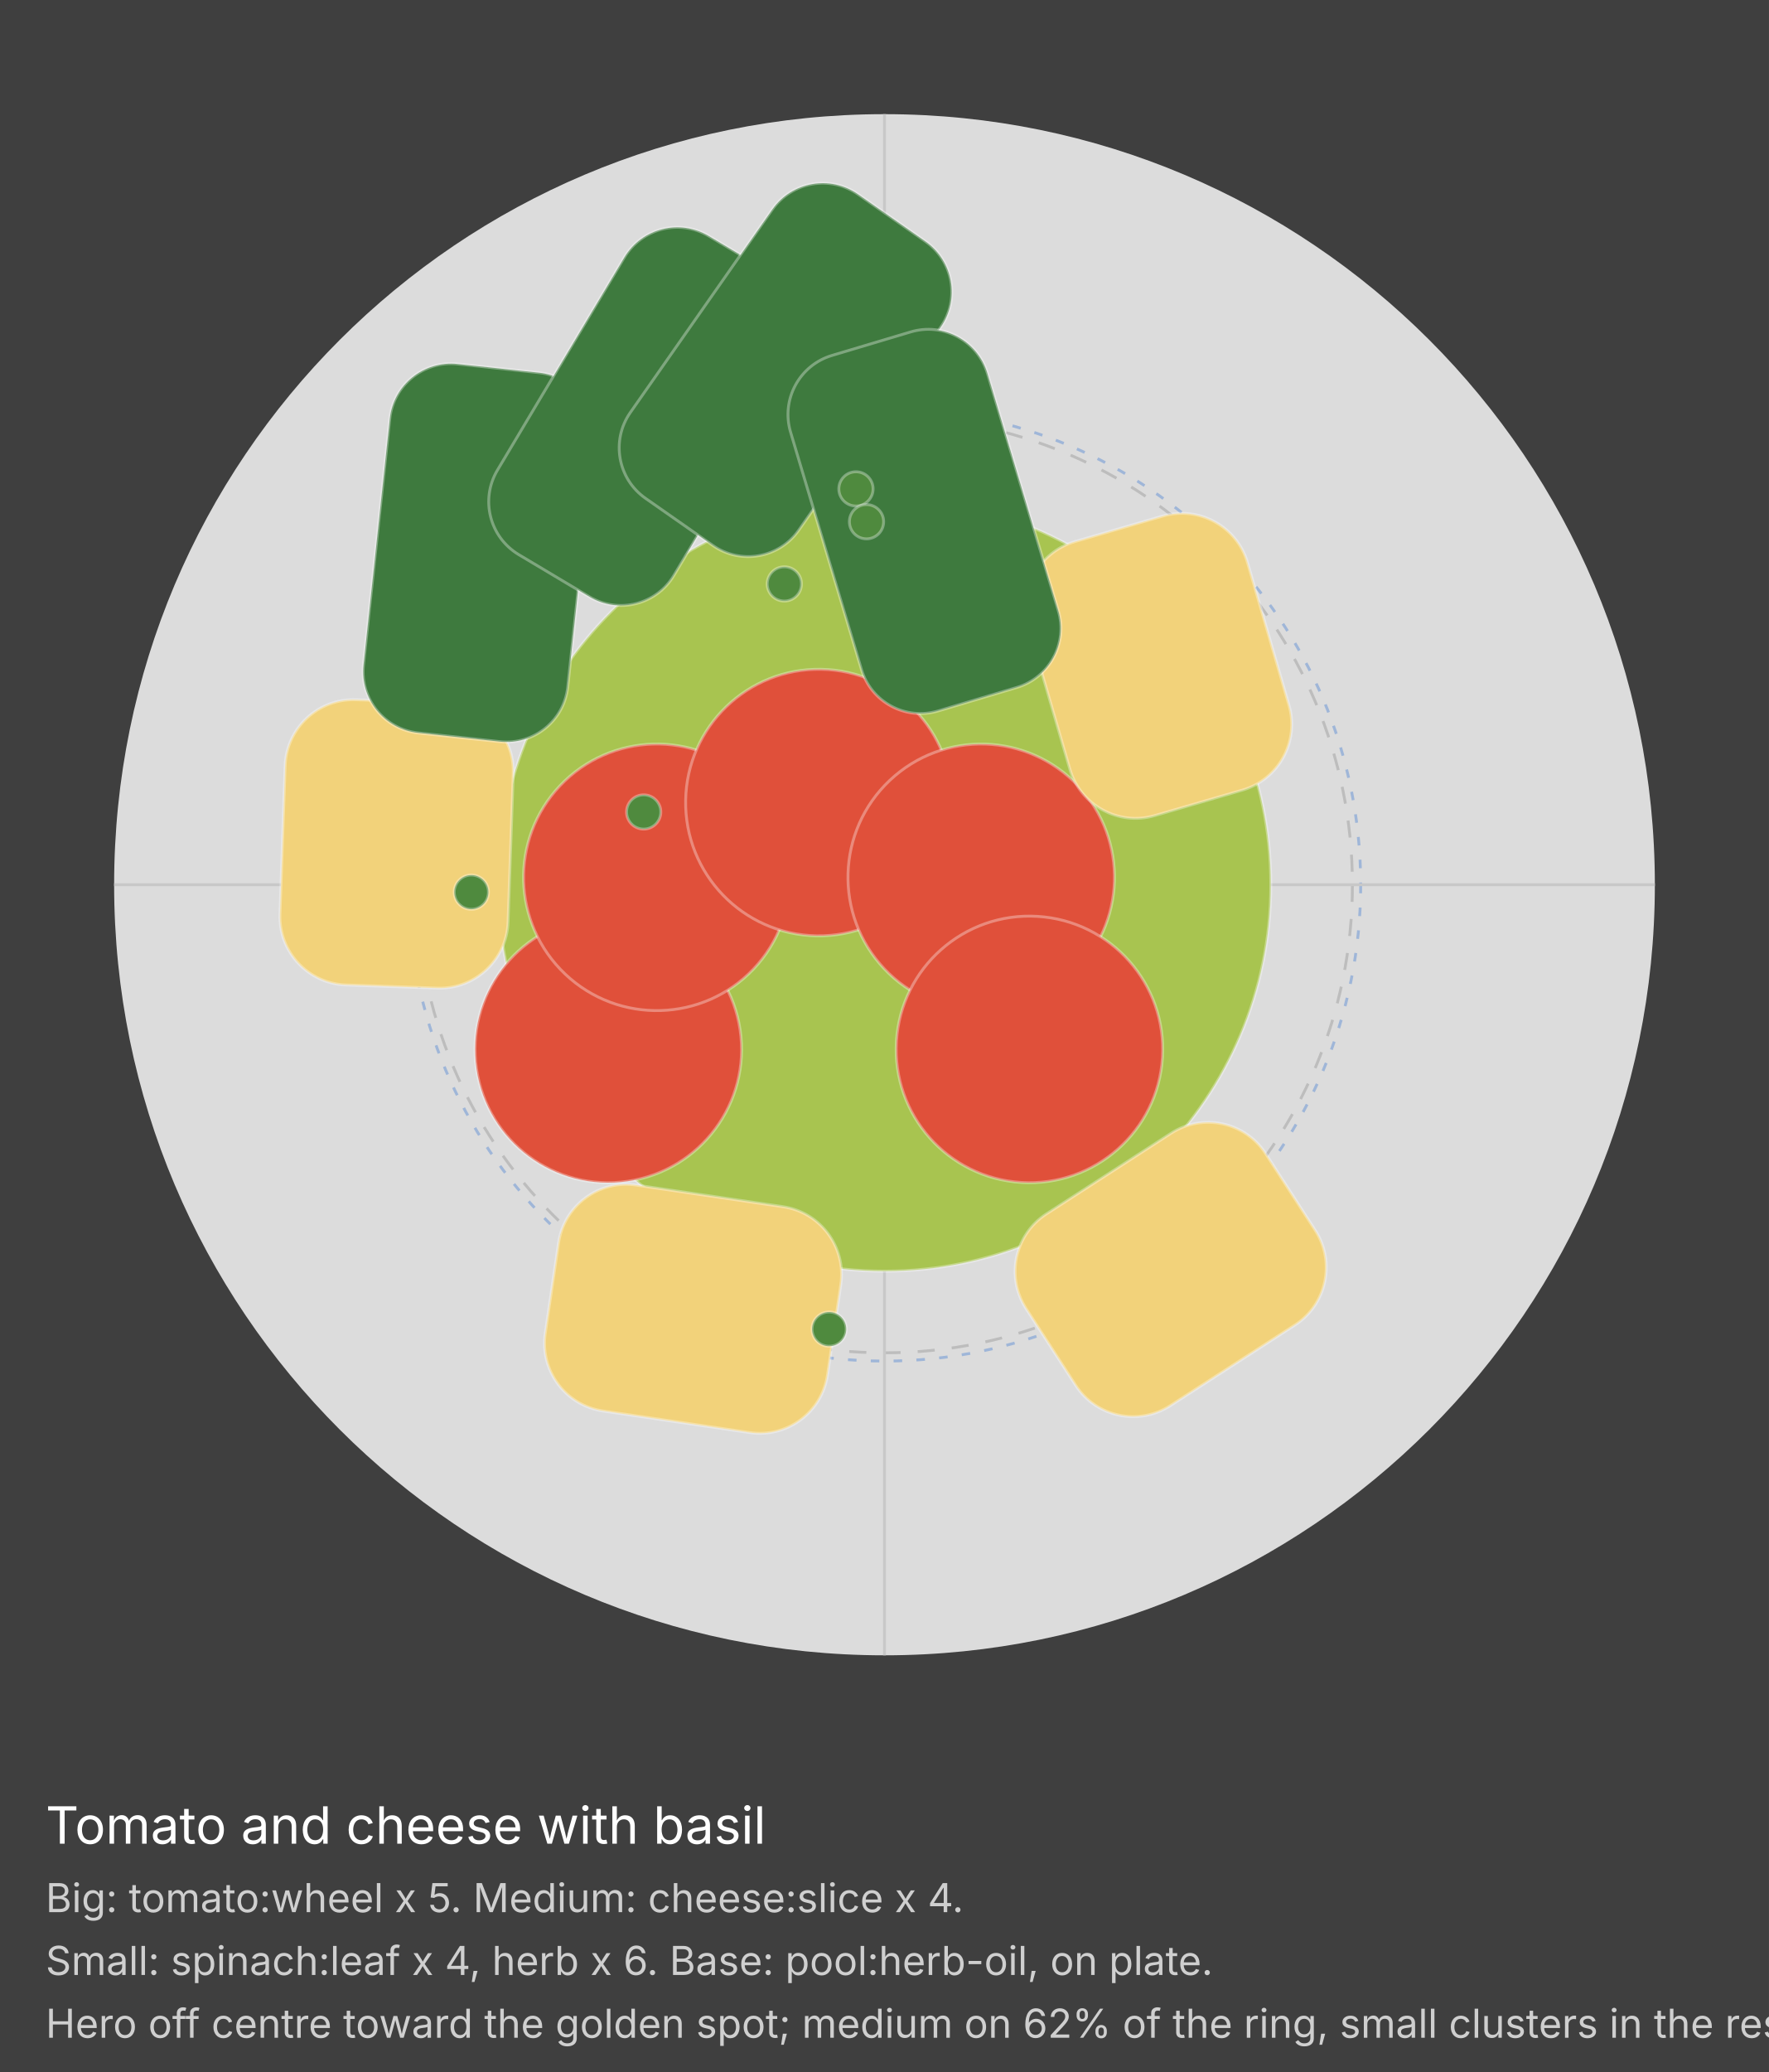
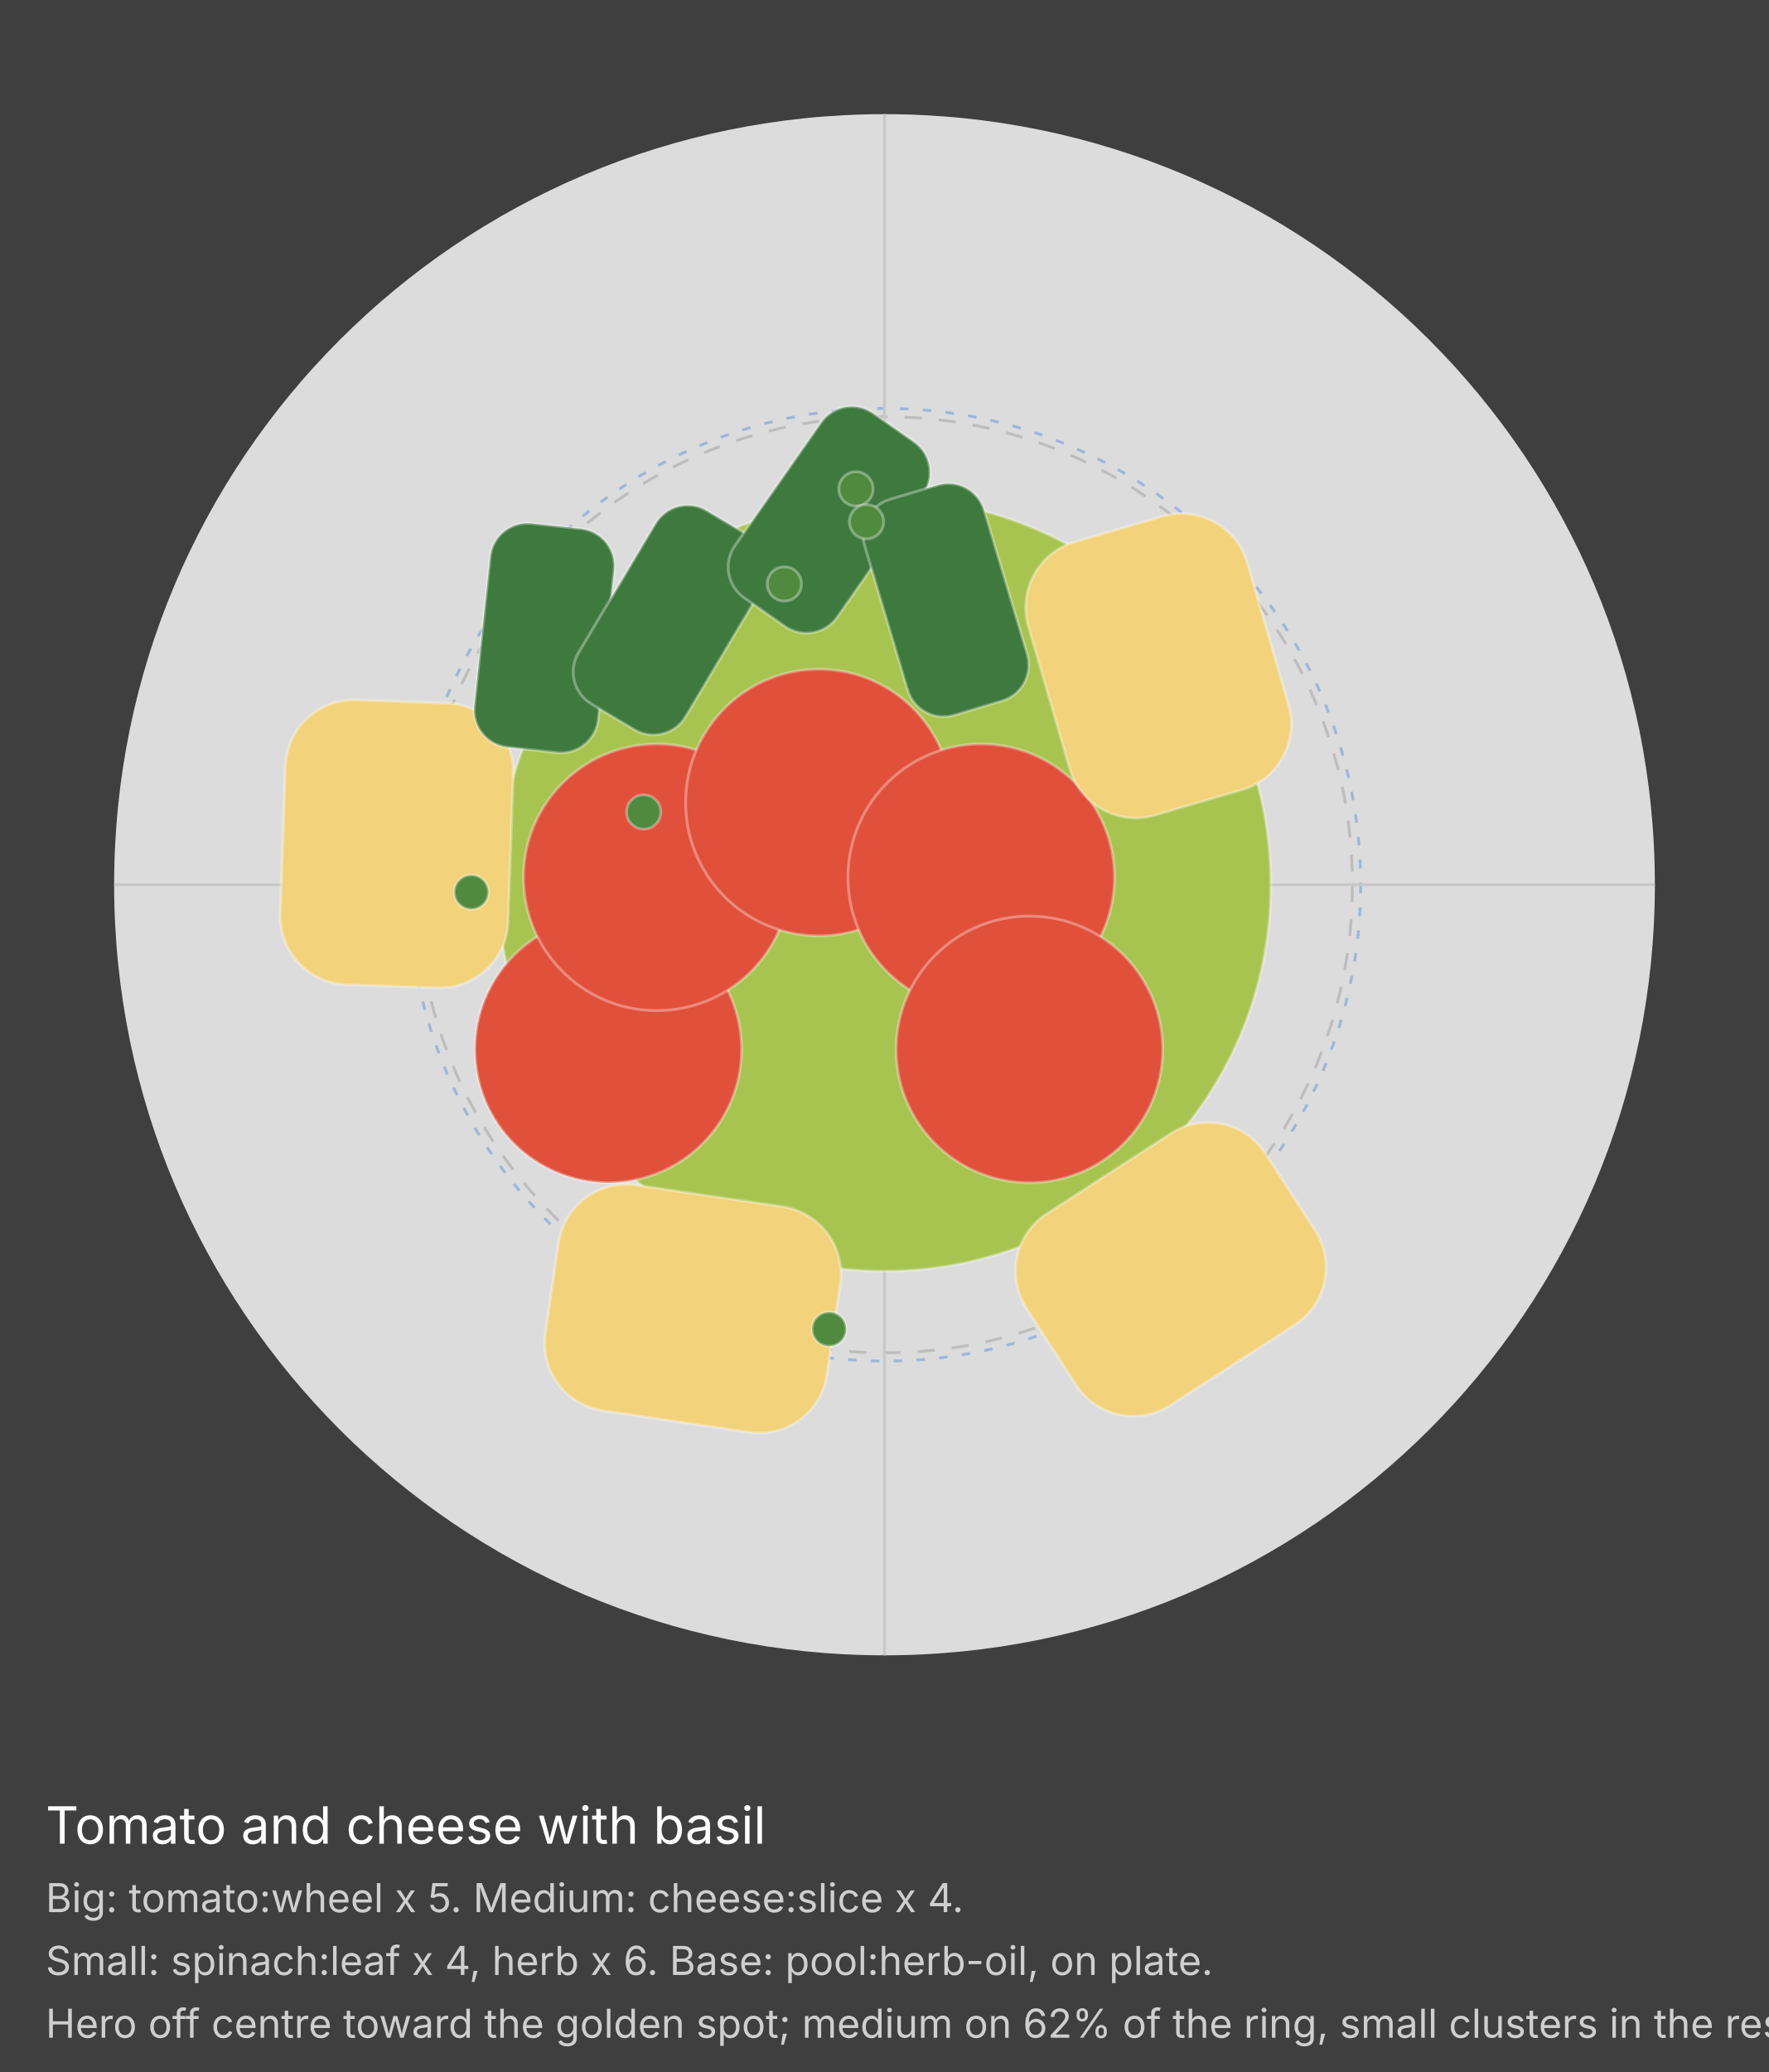
<svg xmlns="http://www.w3.org/2000/svg" width="620" height="726">
  <rect width="620" height="726" fill="#3f3f3f" />
  <circle cx="310.0" cy="310.0" r="270.0" fill="#dcdcdc" />
  <circle cx="310.0" cy="310.0" r="164.0" fill="none" stroke="#bdbdbd" stroke-dasharray="6 6" />
  <circle cx="310.0" cy="310.0" r="166.9" fill="none" stroke="#9fb6d8" stroke-dasharray="3 5" />
  <line x1="40.0" y1="310.0" x2="580.0" y2="310.0" stroke="#c8c8c8" />
  <line x1="310.0" y1="40.0" x2="310.0" y2="580.0" stroke="#c8c8c8" />
  <circle transform="translate(310.0 310.0) rotate(0)" r="135.4" fill="#a8c450" stroke="#ffffff55" />
  <circle transform="translate(213.2 367.7) rotate(-98.45813)" r="46.7" fill="#e0503a" stroke="#ffffff55" />
  <circle transform="translate(230.2 307.4) rotate(-46.60763)" r="46.7" fill="#e0503a" stroke="#ffffff55" />
  <circle transform="translate(287.0 281.2) rotate(0.9811103)" r="46.7" fill="#e0503a" stroke="#ffffff55" />
  <circle transform="translate(343.9 307.4) rotate(46.75022)" r="46.7" fill="#e0503a" stroke="#ffffff55" />
  <circle transform="translate(360.8 367.7) rotate(93.49858)" r="46.7" fill="#e0503a" stroke="#ffffff55" />
-   <rect transform="translate(406.1 233.3) rotate(-16.2099)" x="-40.0" y="-50.0" width="80.0" height="100.0" rx="24.0" fill="#f2d27a" stroke="#ffffff55" />
-   <rect transform="translate(410.3 444.8) rotate(57.10834)" x="-40.0" y="-50.0" width="80.0" height="100.0" rx="24.0" fill="#f2d27a" stroke="#ffffff55" />
-   <rect transform="translate(242.9 458.6) rotate(98.37597)" x="-40.0" y="-50.0" width="80.0" height="100.0" rx="24.0" fill="#f2d27a" stroke="#ffffff55" />
-   <rect transform="translate(139.0 295.7) rotate(182.0051)" x="-40.0" y="-50.0" width="80.0" height="100.0" rx="24.0" fill="#f2d27a" stroke="#ffffff55" />
-   <rect transform="translate(167.8 193.7) rotate(186.0963)" x="-36.0" y="-65.0" width="72.0" height="130.0" rx="21.6" fill="#3e7a3e" stroke="#ffffff55" />
-   <rect transform="translate(227.5 145.9) rotate(210.8222)" x="-36.0" y="-65.0" width="72.0" height="130.0" rx="21.6" fill="#3e7a3e" stroke="#ffffff55" />
-   <rect transform="translate(275.3 129.6) rotate(34.97348)" x="-36.0" y="-65.0" width="72.0" height="130.0" rx="21.6" fill="#3e7a3e" stroke="#ffffff55" />
-   <rect transform="translate(324.0 182.7) rotate(343.3672)" x="-36.0" y="-65.0" width="72.0" height="130.0" rx="21.6" fill="#3e7a3e" stroke="#ffffff55" />
+   <rect transform="translate(406.0 233.3) rotate(-16.2099)" x="-39.9" y="-49.9" width="79.9" height="99.8" rx="24.0" fill="#f2d27a" stroke="#ffffff55" />
+   <rect transform="translate(410.3 444.7) rotate(57.10834)" x="-39.9" y="-49.9" width="79.9" height="99.8" rx="24.0" fill="#f2d27a" stroke="#ffffff55" />
+   <rect transform="translate(242.8 458.5) rotate(98.37597)" x="-39.9" y="-49.9" width="79.9" height="99.8" rx="24.0" fill="#f2d27a" stroke="#ffffff55" />
+   <rect transform="translate(139.1 295.7) rotate(182.0051)" x="-39.9" y="-49.9" width="79.9" height="99.8" rx="24.0" fill="#f2d27a" stroke="#ffffff55" />
+   <rect transform="translate(190.7 223.5) rotate(186.0963)" x="-21.9" y="-39.5" width="43.7" height="78.9" rx="13.1" fill="#3e7a3e" stroke="#ffffff55" />
+   <rect transform="translate(235.0 217.2) rotate(210.8222)" x="-21.9" y="-39.5" width="43.7" height="78.9" rx="13.1" fill="#3e7a3e" stroke="#ffffff55" />
+   <rect transform="translate(290.6 182.2) rotate(34.97348)" x="-21.9" y="-39.5" width="43.7" height="78.9" rx="13.1" fill="#3e7a3e" stroke="#ffffff55" />
+   <rect transform="translate(331.6 210.3) rotate(343.3672)" x="-21.9" y="-39.5" width="43.7" height="78.9" rx="13.1" fill="#3e7a3e" stroke="#ffffff55" />
  <circle transform="translate(300.0 171.3) rotate(0)" r="6.0" fill="#4f8a3e" stroke="#ffffff55" />
  <circle transform="translate(165.2 312.6) rotate(0)" r="6.0" fill="#4f8a3e" stroke="#ffffff55" />
  <circle transform="translate(303.7 182.8) rotate(0)" r="6.0" fill="#4f8a3e" stroke="#ffffff55" />
  <circle transform="translate(274.9 204.6) rotate(0)" r="6.0" fill="#4f8a3e" stroke="#ffffff55" />
  <circle transform="translate(290.6 465.7) rotate(0)" r="6.0" fill="#4f8a3e" stroke="#ffffff55" />
  <circle transform="translate(225.6 284.5) rotate(0)" r="6.0" fill="#4f8a3e" stroke="#ffffff55" />
  <text x="16" y="646" fill="#ffffff" font-family="Inter, sans-serif" font-size="18">Tomato and cheese with basil</text>
  <text x="16" y="670" fill="#cfcfcf" font-family="Inter, sans-serif" font-size="14">Big: tomato:wheel x 5. Medium: cheese:slice x 4.</text>
  <text x="16" y="692" fill="#cfcfcf" font-family="Inter, sans-serif" font-size="14">Small: spinach:leaf x 4, herb x 6. Base: pool:herb-oil, on plate.</text>
  <text x="16" y="714" fill="#cfcfcf" font-family="Inter, sans-serif" font-size="14">Hero off centre toward the golden spot; medium on 62% of the ring, small clusters in the rest.</text>
</svg>
